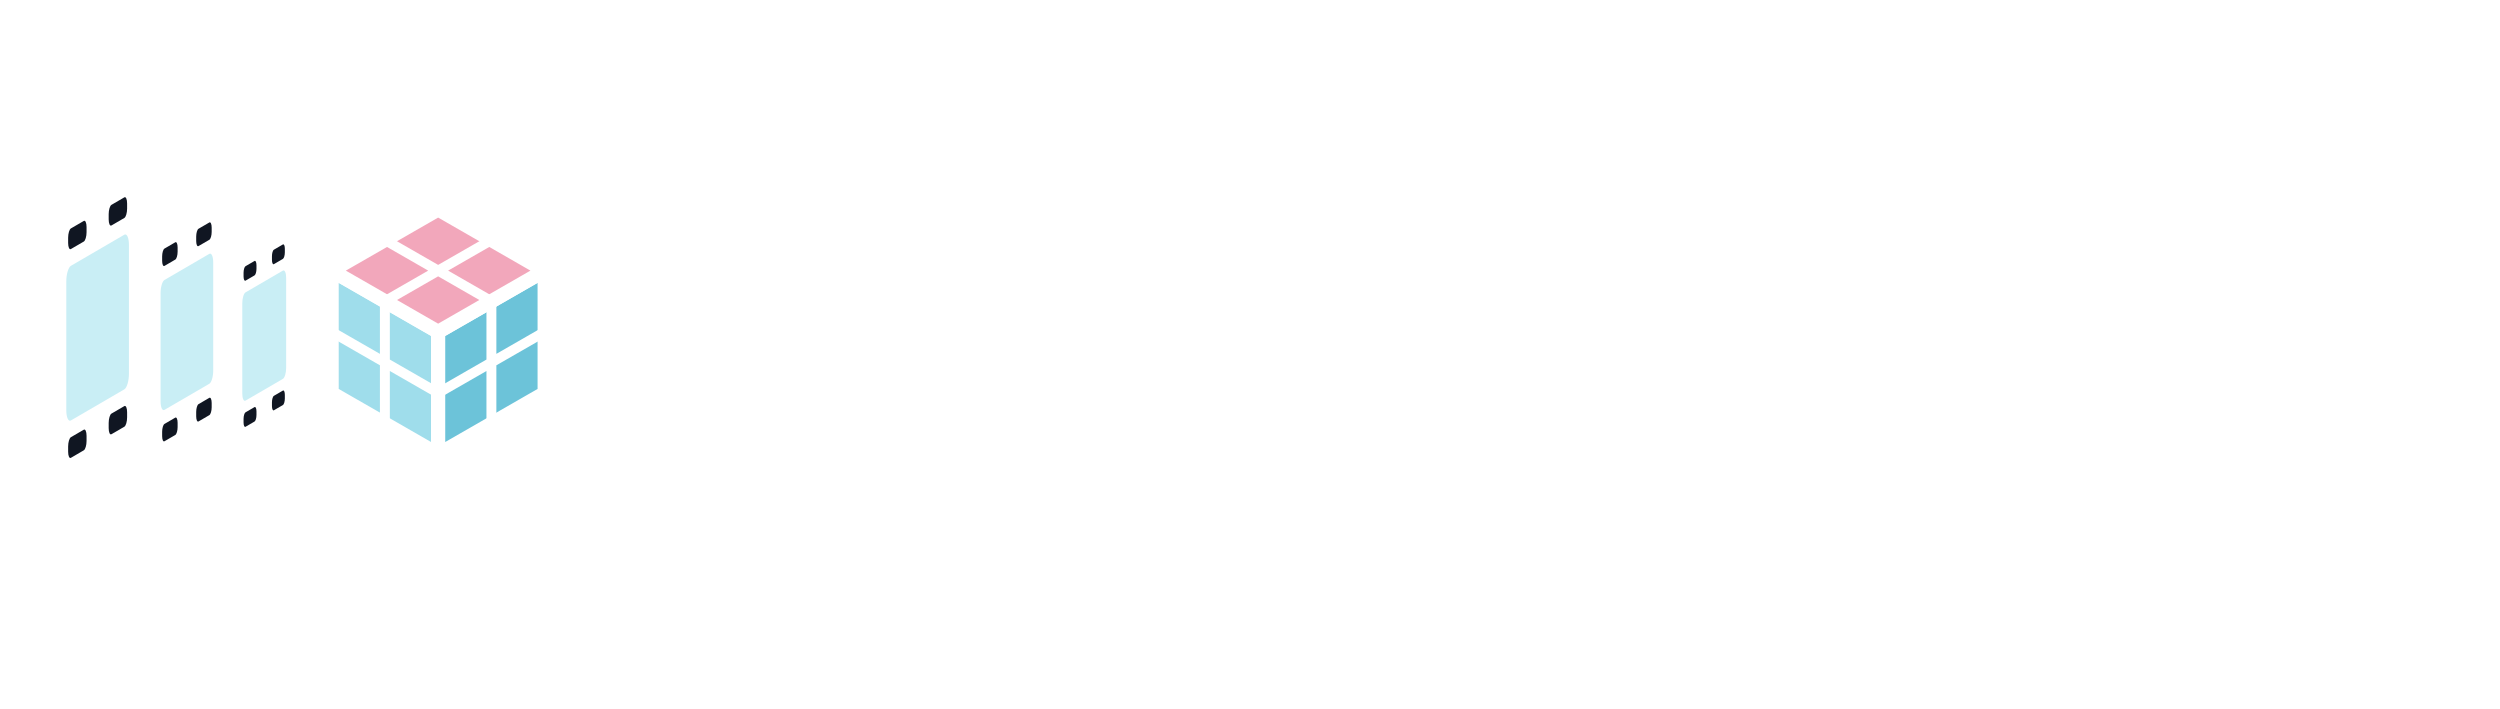
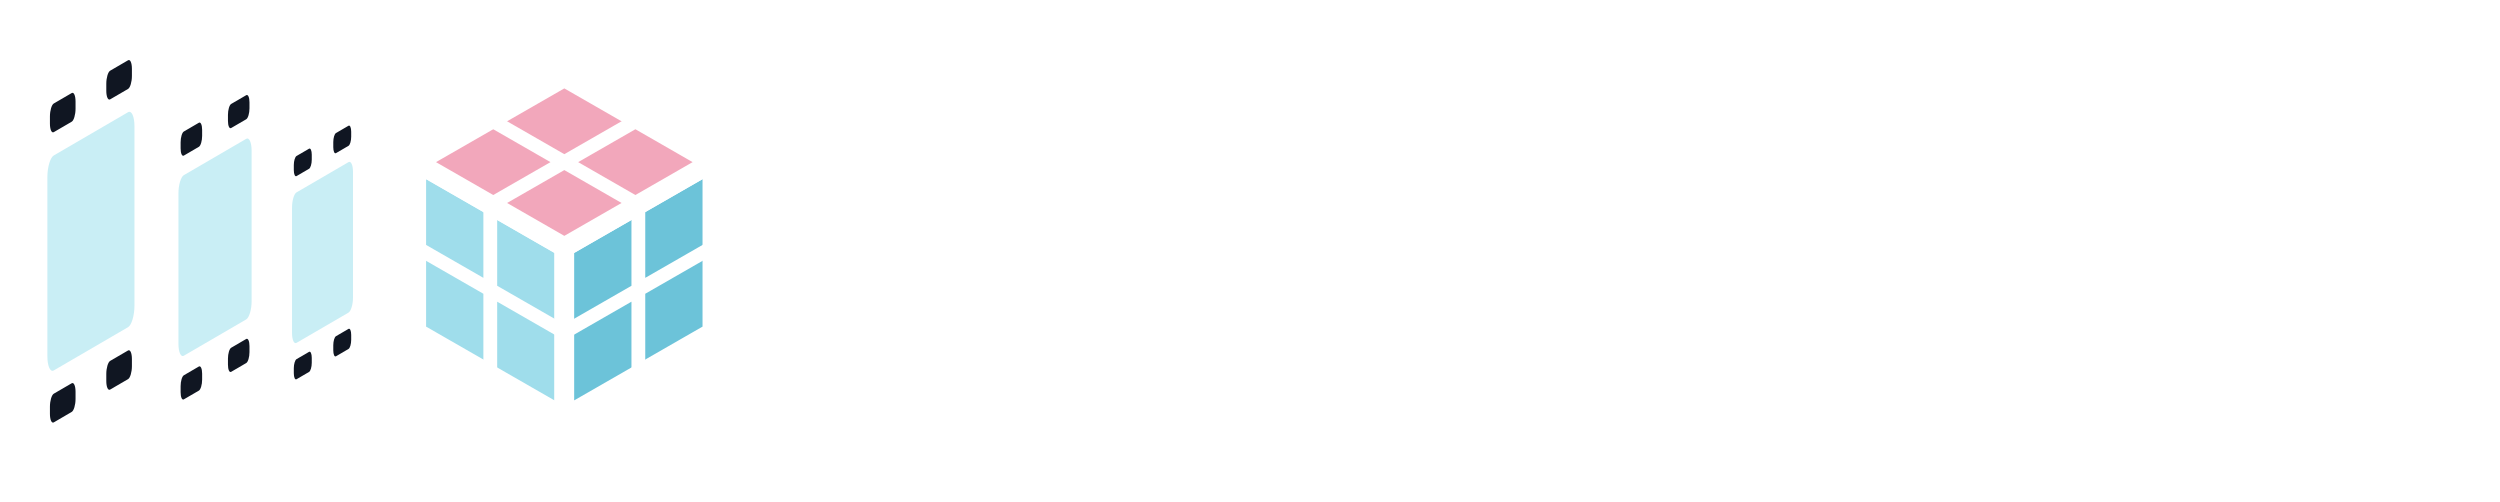
- <svg xmlns="http://www.w3.org/2000/svg" xmlns:xlink="http://www.w3.org/1999/xlink" width="388" height="110" viewBox="0 0 388 110">
+ <svg xmlns="http://www.w3.org/2000/svg" xmlns:xlink="http://www.w3.org/1999/xlink" width="279.1" height="56.0" viewBox="5.0 23.9 279.1 56.0">
  <defs>
    <g>
      <g id="glyph-0-0">
        <path d="M 18.656 0.875 C 15.102 0.875 12.055 -0.016 9.516 -1.797 C 6.973 -3.578 5.031 -6.047 3.688 -9.203 C 2.344 -12.367 1.672 -16.02 1.672 -20.156 C 1.672 -23.207 2.051 -26.047 2.812 -28.672 C 3.582 -31.297 4.77 -33.586 6.375 -35.547 C 7.988 -37.516 10.035 -39.047 12.516 -40.141 C 15.004 -41.234 17.961 -41.781 21.391 -41.781 C 24.285 -41.781 26.773 -41.391 28.859 -40.609 C 30.941 -39.828 32.645 -38.734 33.969 -37.328 C 35.289 -35.922 36.223 -34.297 36.766 -32.453 C 37.305 -30.617 37.473 -28.645 37.266 -26.531 L 27.906 -25.422 C 27.988 -27.273 27.758 -28.789 27.219 -29.969 C 26.676 -31.156 25.879 -32.035 24.828 -32.609 C 23.773 -33.191 22.504 -33.484 21.016 -33.484 C 19.242 -33.484 17.695 -33.004 16.375 -32.047 C 15.051 -31.098 14.023 -29.672 13.297 -27.766 C 12.578 -25.867 12.219 -23.492 12.219 -20.641 C 12.219 -18.535 12.422 -16.645 12.828 -14.969 C 13.242 -13.301 13.863 -11.895 14.688 -10.75 C 15.52 -9.613 16.547 -8.742 17.766 -8.141 C 18.984 -7.547 20.379 -7.25 21.953 -7.25 C 23.516 -7.25 24.852 -7.523 25.969 -8.078 C 27.094 -8.641 27.953 -9.406 28.547 -10.375 C 29.148 -11.352 29.453 -12.484 29.453 -13.766 L 23 -13.766 L 23 -20.828 L 38.375 -20.828 L 38.375 0 L 31.5 0 L 31.5 -11.031 L 30.938 -11.031 C 30.727 -8.469 30.117 -6.297 29.109 -4.516 C 28.098 -2.742 26.711 -1.398 24.953 -0.484 C 23.191 0.422 21.094 0.875 18.656 0.875 Z M 18.656 0.875 " />
      </g>
      <g id="glyph-0-1">
        <path d="M 2.484 0 L 2.484 -40.922 L 19.469 -40.922 C 21.289 -40.922 23.016 -40.766 24.641 -40.453 C 26.273 -40.141 27.766 -39.672 29.109 -39.047 C 30.453 -38.43 31.617 -37.648 32.609 -36.703 C 33.598 -35.754 34.363 -34.629 34.906 -33.328 C 35.445 -32.023 35.719 -30.547 35.719 -28.891 C 35.719 -27.609 35.5 -26.398 35.062 -25.266 C 34.625 -24.129 33.941 -23.102 33.016 -22.188 C 32.086 -21.281 30.891 -20.523 29.422 -19.922 C 27.953 -19.328 26.207 -18.906 24.188 -18.656 L 24.188 -18.172 C 26.82 -18.047 28.863 -17.523 30.312 -16.609 C 31.758 -15.703 32.844 -14.555 33.562 -13.172 C 34.289 -11.785 34.844 -10.289 35.219 -8.688 L 37.391 0 L 26.281 0 L 24.734 -8.125 C 24.484 -9.531 24.098 -10.664 23.578 -11.531 C 23.066 -12.395 22.336 -13.035 21.391 -13.453 C 20.441 -13.867 19.18 -14.078 17.609 -14.078 L 12.531 -14.078 L 12.531 0 Z M 12.531 -21.828 L 18.359 -21.828 C 20.629 -21.828 22.363 -22.258 23.562 -23.125 C 24.758 -23.988 25.359 -25.312 25.359 -27.094 C 25.359 -29.039 24.801 -30.488 23.688 -31.438 C 22.57 -32.383 20.875 -32.859 18.594 -32.859 L 12.531 -32.859 Z M 12.531 -21.828 " />
      </g>
      <g id="glyph-0-2">
        <path d="M 0.25 0 L 13.953 -40.922 L 26.969 -40.922 L 40.609 0 L 29.766 0 L 20.578 -32.797 L 20.219 -32.797 L 10.969 0 Z M 8 -7.25 L 8 -14.328 L 34.094 -14.328 L 34.094 -7.25 Z M 8 -7.25 " />
      </g>
      <g id="glyph-0-3">
        <path d="M 21.141 0.875 C 17.672 0.875 14.695 0.316 12.219 -0.797 C 9.738 -1.922 7.711 -3.473 6.141 -5.453 C 4.566 -7.441 3.414 -9.707 2.688 -12.25 C 1.969 -14.789 1.609 -17.488 1.609 -20.344 C 1.609 -23.27 1.977 -26.035 2.719 -28.641 C 3.469 -31.242 4.617 -33.523 6.172 -35.484 C 7.723 -37.453 9.719 -38.992 12.156 -40.109 C 14.594 -41.223 17.523 -41.781 20.953 -41.781 C 23.93 -41.781 26.492 -41.359 28.641 -40.516 C 30.797 -39.672 32.523 -38.516 33.828 -37.047 C 35.129 -35.578 36.023 -33.891 36.516 -31.984 C 37.016 -30.086 37.141 -28.109 36.891 -26.047 L 27.656 -24.922 C 27.738 -26.703 27.52 -28.234 27 -29.516 C 26.477 -30.797 25.691 -31.785 24.641 -32.484 C 23.586 -33.191 22.254 -33.547 20.641 -33.547 C 19.273 -33.547 18.066 -33.273 17.016 -32.734 C 15.961 -32.203 15.07 -31.395 14.344 -30.312 C 13.625 -29.238 13.078 -27.906 12.703 -26.312 C 12.336 -24.727 12.156 -22.879 12.156 -20.766 C 12.156 -18.035 12.484 -15.664 13.141 -13.656 C 13.805 -11.656 14.82 -10.109 16.188 -9.016 C 17.551 -7.922 19.266 -7.375 21.328 -7.375 C 23.234 -7.375 24.734 -7.805 25.828 -8.672 C 26.922 -9.547 27.691 -10.742 28.141 -12.266 C 28.598 -13.797 28.742 -15.516 28.578 -17.422 L 38.062 -16.609 C 38.27 -14.336 38.113 -12.156 37.594 -10.062 C 37.082 -7.977 36.156 -6.109 34.812 -4.453 C 33.469 -2.805 31.672 -1.504 29.422 -0.547 C 27.172 0.398 24.41 0.875 21.141 0.875 Z M 21.141 0.875 " />
      </g>
      <g id="glyph-0-4">
        <path d="M 2.484 0 L 2.484 -40.922 L 12.531 -40.922 L 12.531 0 Z M 9.984 0 L 9.984 -8.375 L 31.75 -8.375 L 31.75 0 Z M 9.984 -16.859 L 9.984 -24.359 L 28.891 -24.359 L 28.891 -16.859 Z M 9.984 -32.547 L 9.984 -40.922 L 31.75 -40.922 L 31.75 -32.547 Z M 9.984 -32.547 " />
      </g>
    </g>
  </defs>
  <path fill-rule="nonzero" fill="rgb(100%, 100%, 100%)" fill-opacity="0.55" d="M 21.441 27.18 C 21.914 26.902 22.301 27.754 22.301 29.078 L 22.301 64.281 C 22.301 65.605 21.914 66.902 21.441 67.18 L 8.859 74.5 C 8.383 74.777 8 73.926 8 72.602 L 8 37.398 C 8 36.074 8.383 34.777 8.859 34.5 Z M 21.441 27.18 " />
  <path fill-rule="nonzero" fill="rgb(78.824%, 93.333%, 96.078%)" fill-opacity="1" d="M 19.297 36.426 C 19.691 36.199 20.012 36.906 20.012 38.012 L 20.012 58.012 C 20.012 59.117 19.691 60.199 19.297 60.426 L 11.004 65.254 C 10.609 65.484 10.289 64.773 10.289 63.668 L 10.289 43.668 C 10.289 42.562 10.609 41.484 11.004 41.254 Z M 19.297 36.426 " />
  <path fill-rule="nonzero" fill="rgb(6.275%, 8.627%, 13.333%)" fill-opacity="1" d="M 13.004 34.289 C 13.242 34.148 13.434 34.574 13.434 35.238 L 13.434 36.039 C 13.434 36.699 13.242 37.352 13.004 37.488 L 11.004 38.652 C 10.766 38.789 10.574 38.363 10.574 37.703 L 10.574 36.902 C 10.574 36.238 10.766 35.59 11.004 35.453 Z M 13.004 34.289 " />
  <path fill-rule="nonzero" fill="rgb(6.275%, 8.627%, 13.333%)" fill-opacity="1" d="M 19.297 30.629 C 19.535 30.488 19.727 30.914 19.727 31.578 L 19.727 32.379 C 19.727 33.039 19.535 33.688 19.297 33.828 L 17.297 34.992 C 17.059 35.129 16.867 34.703 16.867 34.043 L 16.867 33.242 C 16.867 32.578 17.059 31.93 17.297 31.793 Z M 19.297 30.629 " />
  <path fill-rule="nonzero" fill="rgb(6.275%, 8.627%, 13.333%)" fill-opacity="1" d="M 13.004 66.688 C 13.242 66.551 13.434 66.977 13.434 67.637 L 13.434 68.438 C 13.434 69.102 13.242 69.75 13.004 69.887 L 11.004 71.055 C 10.766 71.191 10.574 70.766 10.574 70.102 L 10.574 69.301 C 10.574 68.641 10.766 67.992 11.004 67.852 Z M 13.004 66.688 " />
  <path fill-rule="nonzero" fill="rgb(6.275%, 8.627%, 13.333%)" fill-opacity="1" d="M 19.297 63.027 C 19.535 62.891 19.727 63.316 19.727 63.977 L 19.727 64.777 C 19.727 65.441 19.535 66.09 19.297 66.227 L 17.297 67.391 C 17.059 67.531 16.867 67.105 16.867 66.441 L 16.867 65.641 C 16.867 64.98 17.059 64.328 17.297 64.191 Z M 19.297 63.027 " />
  <path fill-rule="nonzero" fill="rgb(100%, 100%, 100%)" fill-opacity="0.78" d="M 34.293 31.629 C 34.688 31.398 35.012 32.113 35.012 33.227 L 35.012 62.797 C 35.012 63.91 34.688 65 34.293 65.23 L 23.723 71.379 C 23.324 71.613 23 70.898 23 69.785 L 23 40.215 C 23 39.102 23.324 38.012 23.723 37.781 Z M 34.293 31.629 " />
  <path fill-rule="nonzero" fill="rgb(78.824%, 93.333%, 96.078%)" fill-opacity="1" d="M 32.488 39.398 C 32.82 39.207 33.09 39.801 33.09 40.73 L 33.09 57.531 C 33.09 58.457 32.82 59.367 32.488 59.559 L 25.523 63.613 C 25.191 63.805 24.922 63.211 24.922 62.281 L 24.922 45.48 C 24.922 44.555 25.191 43.645 25.523 43.453 Z M 32.488 39.398 " />
  <path fill-rule="nonzero" fill="rgb(6.275%, 8.627%, 13.333%)" fill-opacity="1" d="M 27.203 37.602 C 27.402 37.484 27.566 37.844 27.566 38.398 L 27.566 39.07 C 27.566 39.629 27.402 40.176 27.203 40.289 L 25.523 41.27 C 25.324 41.383 25.164 41.027 25.164 40.469 L 25.164 39.797 C 25.164 39.242 25.324 38.695 25.523 38.582 Z M 27.203 37.602 " />
  <path fill-rule="nonzero" fill="rgb(6.275%, 8.627%, 13.333%)" fill-opacity="1" d="M 32.488 34.527 C 32.688 34.41 32.852 34.77 32.852 35.324 L 32.852 35.996 C 32.852 36.555 32.688 37.098 32.488 37.215 L 30.809 38.191 C 30.609 38.309 30.449 37.953 30.449 37.395 L 30.449 36.723 C 30.449 36.168 30.609 35.621 30.809 35.504 Z M 32.488 34.527 " />
  <path fill-rule="nonzero" fill="rgb(6.275%, 8.627%, 13.333%)" fill-opacity="1" d="M 27.203 64.816 C 27.402 64.703 27.566 65.059 27.566 65.617 L 27.566 66.289 C 27.566 66.844 27.402 67.391 27.203 67.508 L 25.523 68.484 C 25.324 68.602 25.164 68.242 25.164 67.688 L 25.164 67.016 C 25.164 66.457 25.324 65.914 25.523 65.797 Z M 27.203 64.816 " />
  <path fill-rule="nonzero" fill="rgb(6.275%, 8.627%, 13.333%)" fill-opacity="1" d="M 32.488 61.742 C 32.688 61.629 32.852 61.984 32.852 62.543 L 32.852 63.215 C 32.852 63.77 32.688 64.316 32.488 64.43 L 30.809 65.41 C 30.609 65.523 30.449 65.168 30.449 64.609 L 30.449 63.938 C 30.449 63.383 30.609 62.836 30.809 62.723 Z M 32.488 61.742 " />
  <path fill-rule="nonzero" fill="rgb(100%, 100%, 100%)" fill-opacity="1" d="M 45.41 35.527 C 45.742 35.332 46.012 35.93 46.012 36.855 L 46.012 61.496 C 46.012 62.426 45.742 63.332 45.41 63.527 L 36.602 68.652 C 36.27 68.844 36 68.246 36 67.32 L 36 42.68 C 36 41.754 36.27 40.844 36.602 40.652 Z M 45.41 35.527 " />
  <path fill-rule="nonzero" fill="rgb(78.824%, 93.333%, 96.078%)" fill-opacity="1" d="M 43.906 42 C 44.184 41.84 44.41 42.336 44.41 43.109 L 44.41 57.109 C 44.41 57.883 44.184 58.637 43.906 58.801 L 38.102 62.176 C 37.824 62.336 37.602 61.84 37.602 61.066 L 37.602 47.066 C 37.602 46.297 37.824 45.539 38.102 45.379 Z M 43.906 42 " />
  <path fill-rule="nonzero" fill="rgb(6.275%, 8.627%, 13.333%)" fill-opacity="1" d="M 39.504 40.5 C 39.668 40.406 39.805 40.703 39.805 41.168 L 39.805 41.727 C 39.805 42.191 39.668 42.645 39.504 42.742 L 38.102 43.559 C 37.938 43.652 37.801 43.355 37.801 42.891 L 37.801 42.332 C 37.801 41.867 37.938 41.414 38.102 41.316 Z M 39.504 40.5 " />
  <path fill-rule="nonzero" fill="rgb(6.275%, 8.627%, 13.333%)" fill-opacity="1" d="M 43.906 37.938 C 44.074 37.844 44.207 38.141 44.207 38.605 L 44.207 39.164 C 44.207 39.629 44.074 40.082 43.906 40.18 L 42.508 40.996 C 42.34 41.09 42.207 40.793 42.207 40.328 L 42.207 39.77 C 42.207 39.305 42.34 38.852 42.508 38.754 Z M 43.906 37.938 " />
  <path fill-rule="nonzero" fill="rgb(6.275%, 8.627%, 13.333%)" fill-opacity="1" d="M 39.504 63.18 C 39.668 63.086 39.805 63.383 39.805 63.848 L 39.805 64.406 C 39.805 64.871 39.668 65.324 39.504 65.422 L 38.102 66.238 C 37.938 66.332 37.801 66.035 37.801 65.57 L 37.801 65.012 C 37.801 64.547 37.938 64.094 38.102 63.996 Z M 39.504 63.18 " />
  <path fill-rule="nonzero" fill="rgb(6.275%, 8.627%, 13.333%)" fill-opacity="1" d="M 43.906 60.617 C 44.074 60.523 44.207 60.82 44.207 61.285 L 44.207 61.844 C 44.207 62.309 44.074 62.762 43.906 62.859 L 42.508 63.676 C 42.34 63.77 42.207 63.473 42.207 63.008 L 42.207 62.449 C 42.207 61.984 42.34 61.531 42.508 61.434 Z M 43.906 60.617 " />
  <path fill-rule="nonzero" fill="rgb(62.353%, 86.667%, 92.157%)" fill-opacity="1" stroke-width="2.2" stroke-linecap="butt" stroke-linejoin="round" stroke="rgb(100%, 100%, 100%)" stroke-opacity="1" stroke-miterlimit="10" d="M 46.469 37 L 63 46.5 L 63 65.5 L 46.469 56 Z M 46.469 37 " transform="matrix(1, 0, 0, 1, 5, 5)" />
  <path fill-rule="nonzero" fill="rgb(42.353%, 76.471%, 85.098%)" fill-opacity="1" stroke-width="2.2" stroke-linecap="butt" stroke-linejoin="round" stroke="rgb(100%, 100%, 100%)" stroke-opacity="1" stroke-miterlimit="10" d="M 63 46.5 L 79.531 37 L 79.531 56 L 63 65.5 Z M 63 46.5 " transform="matrix(1, 0, 0, 1, 5, 5)" />
  <path fill-rule="nonzero" fill="rgb(94.902%, 65.49%, 73.333%)" fill-opacity="1" stroke-width="2.2" stroke-linecap="butt" stroke-linejoin="round" stroke="rgb(100%, 100%, 100%)" stroke-opacity="1" stroke-miterlimit="10" d="M 63 27.5 L 79.531 37 L 63 46.5 L 46.469 37 Z M 63 27.5 " transform="matrix(1, 0, 0, 1, 5, 5)" />
  <path fill="none" stroke-width="1.54" stroke-linecap="butt" stroke-linejoin="round" stroke="rgb(100%, 100%, 100%)" stroke-opacity="1" stroke-miterlimit="10" d="M 54.734 41.75 L 54.734 60.75 M 46.469 46.5 L 63 56 " transform="matrix(1, 0, 0, 1, 5, 5)" />
  <path fill="none" stroke-width="1.54" stroke-linecap="butt" stroke-linejoin="round" stroke="rgb(100%, 100%, 100%)" stroke-opacity="1" stroke-miterlimit="10" d="M 71.266 41.75 L 71.266 60.75 M 63 56 L 79.531 46.5 " transform="matrix(1, 0, 0, 1, 5, 5)" />
  <path fill="none" stroke-width="1.54" stroke-linecap="butt" stroke-linejoin="round" stroke="rgb(100%, 100%, 100%)" stroke-opacity="1" stroke-miterlimit="10" d="M 71.266 32.25 L 54.734 41.75 M 54.734 32.25 L 71.266 41.75 " transform="matrix(1, 0, 0, 1, 5, 5)" />
  <g fill="rgb(100%, 100%, 100%)" fill-opacity="1">
    <use xlink:href="#glyph-0-0" x="91" y="76" />
    <use xlink:href="#glyph-0-1" x="131.238" y="76" />
    <use xlink:href="#glyph-0-2" x="169.368" y="76" />
    <use xlink:href="#glyph-0-3" x="210.226" y="76" />
    <use xlink:href="#glyph-0-4" x="249.348" y="76" />
  </g>
</svg>
